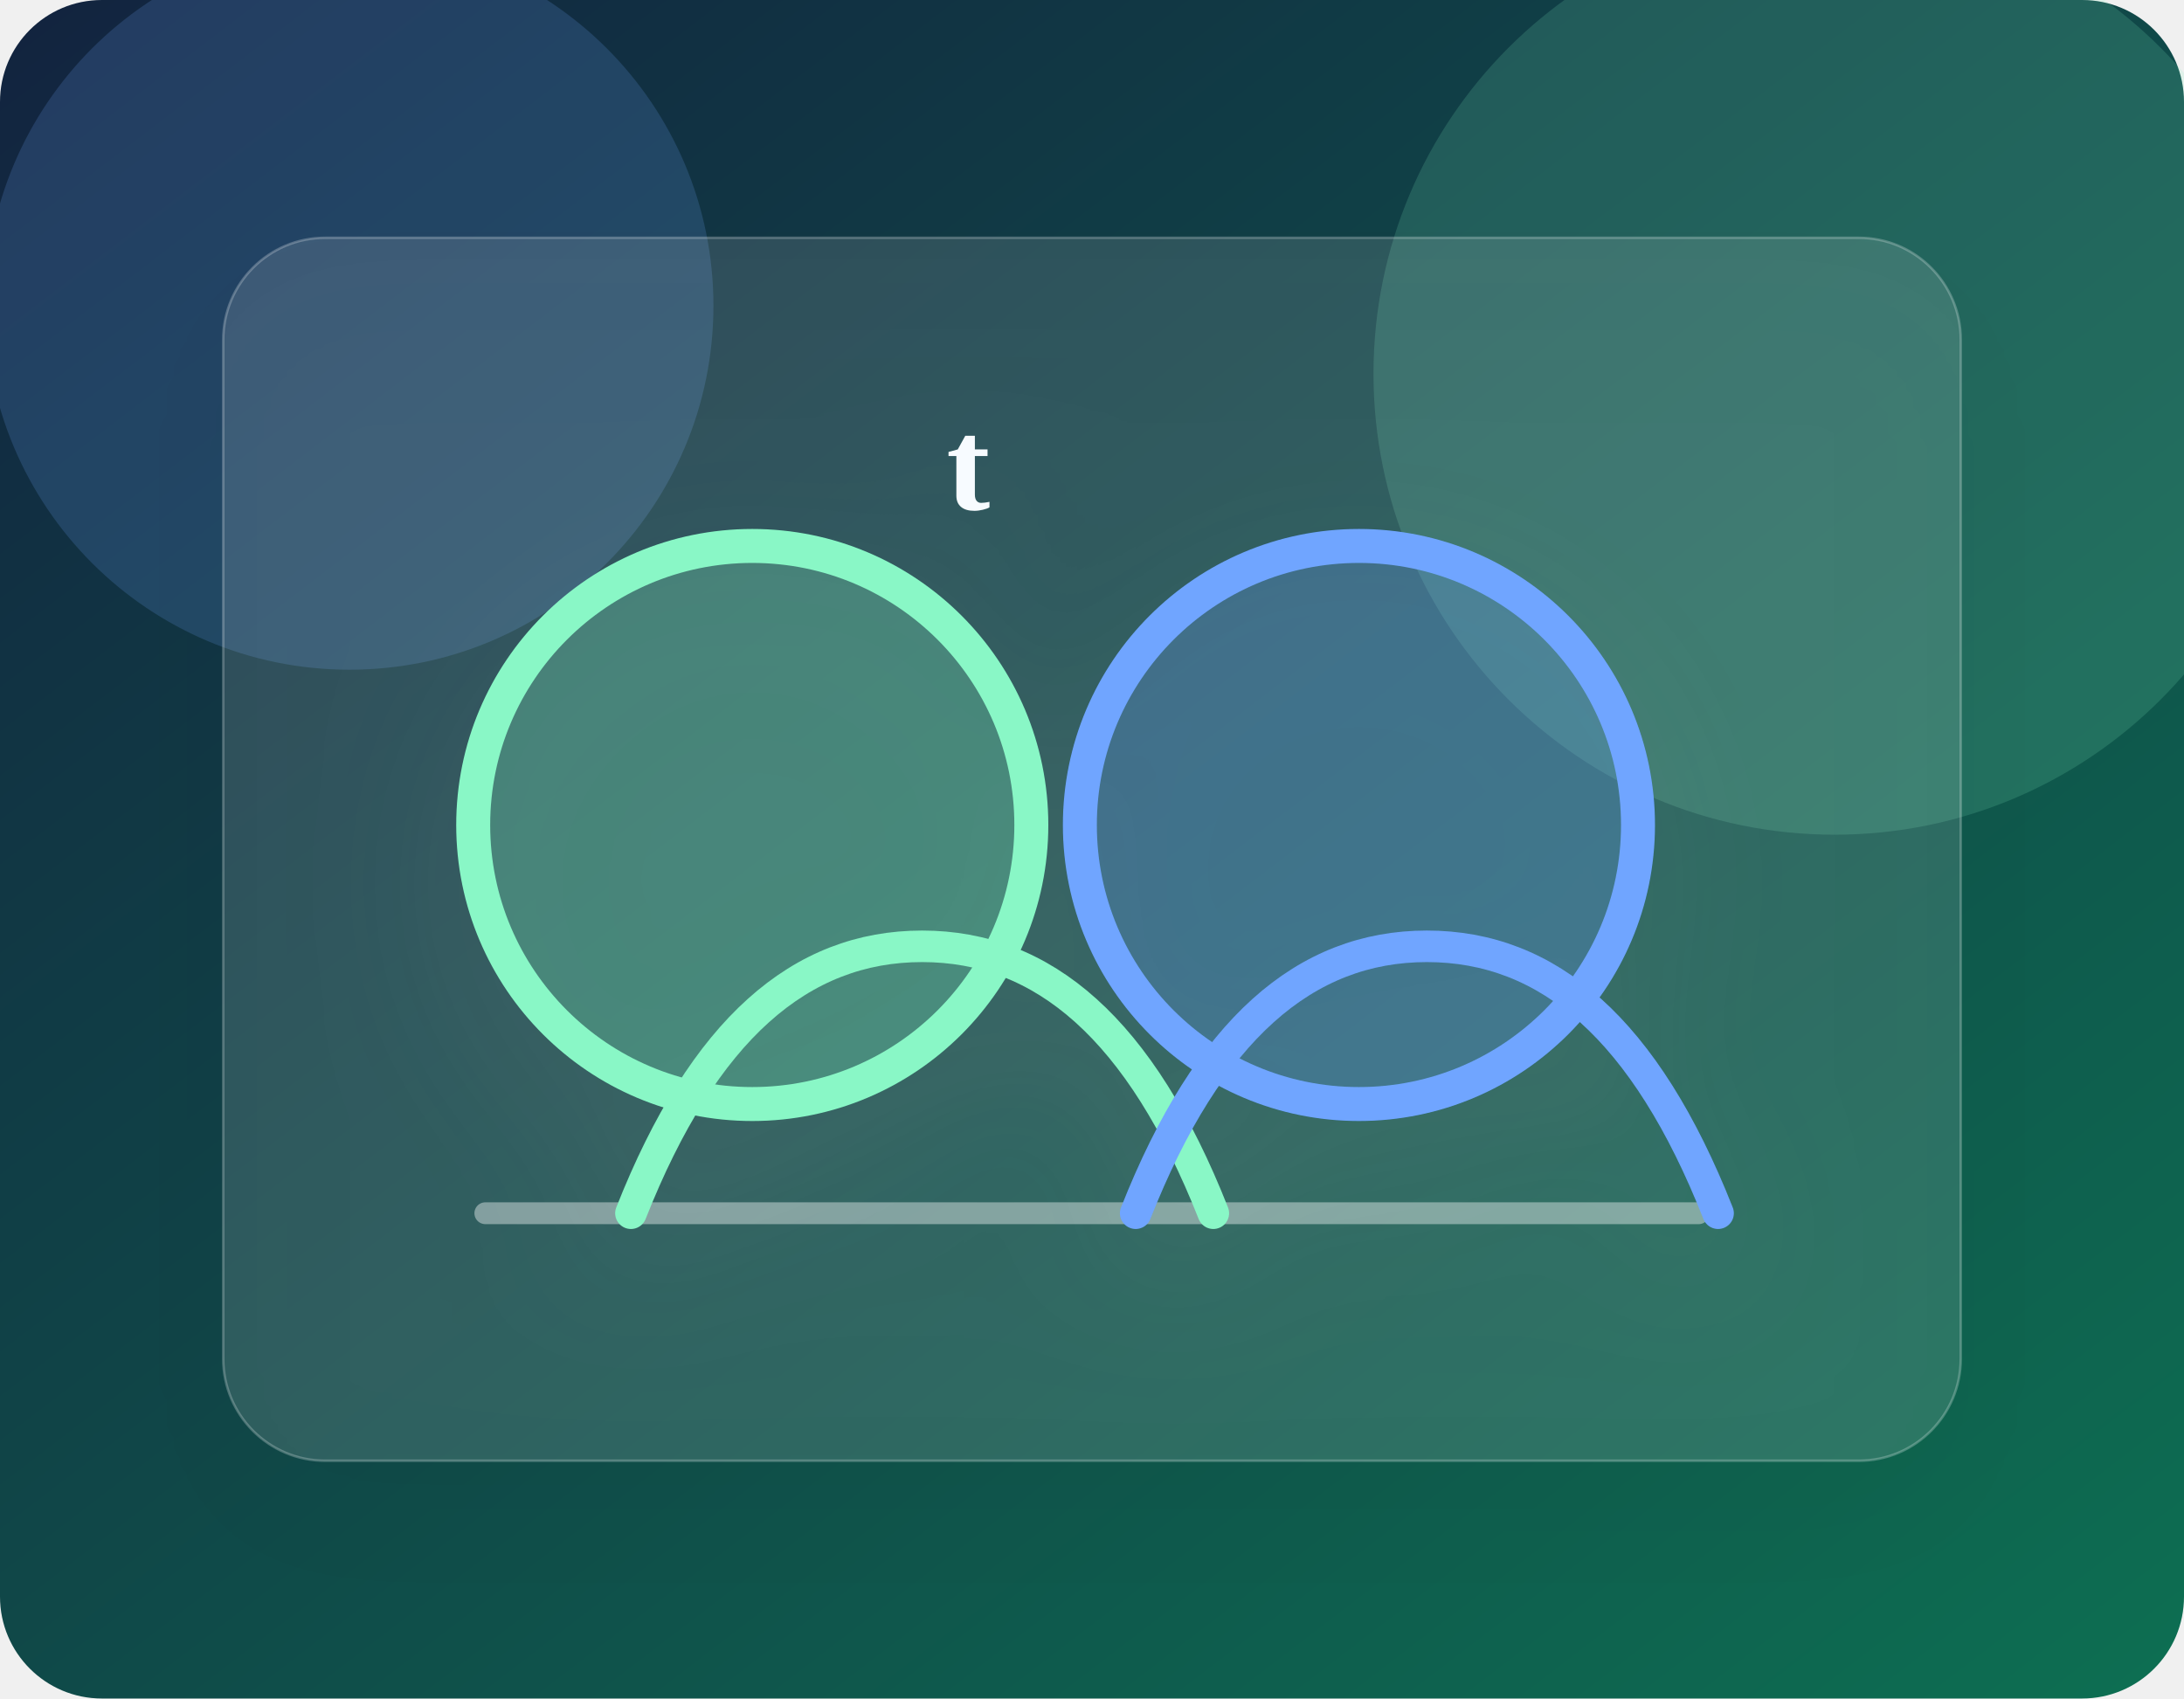
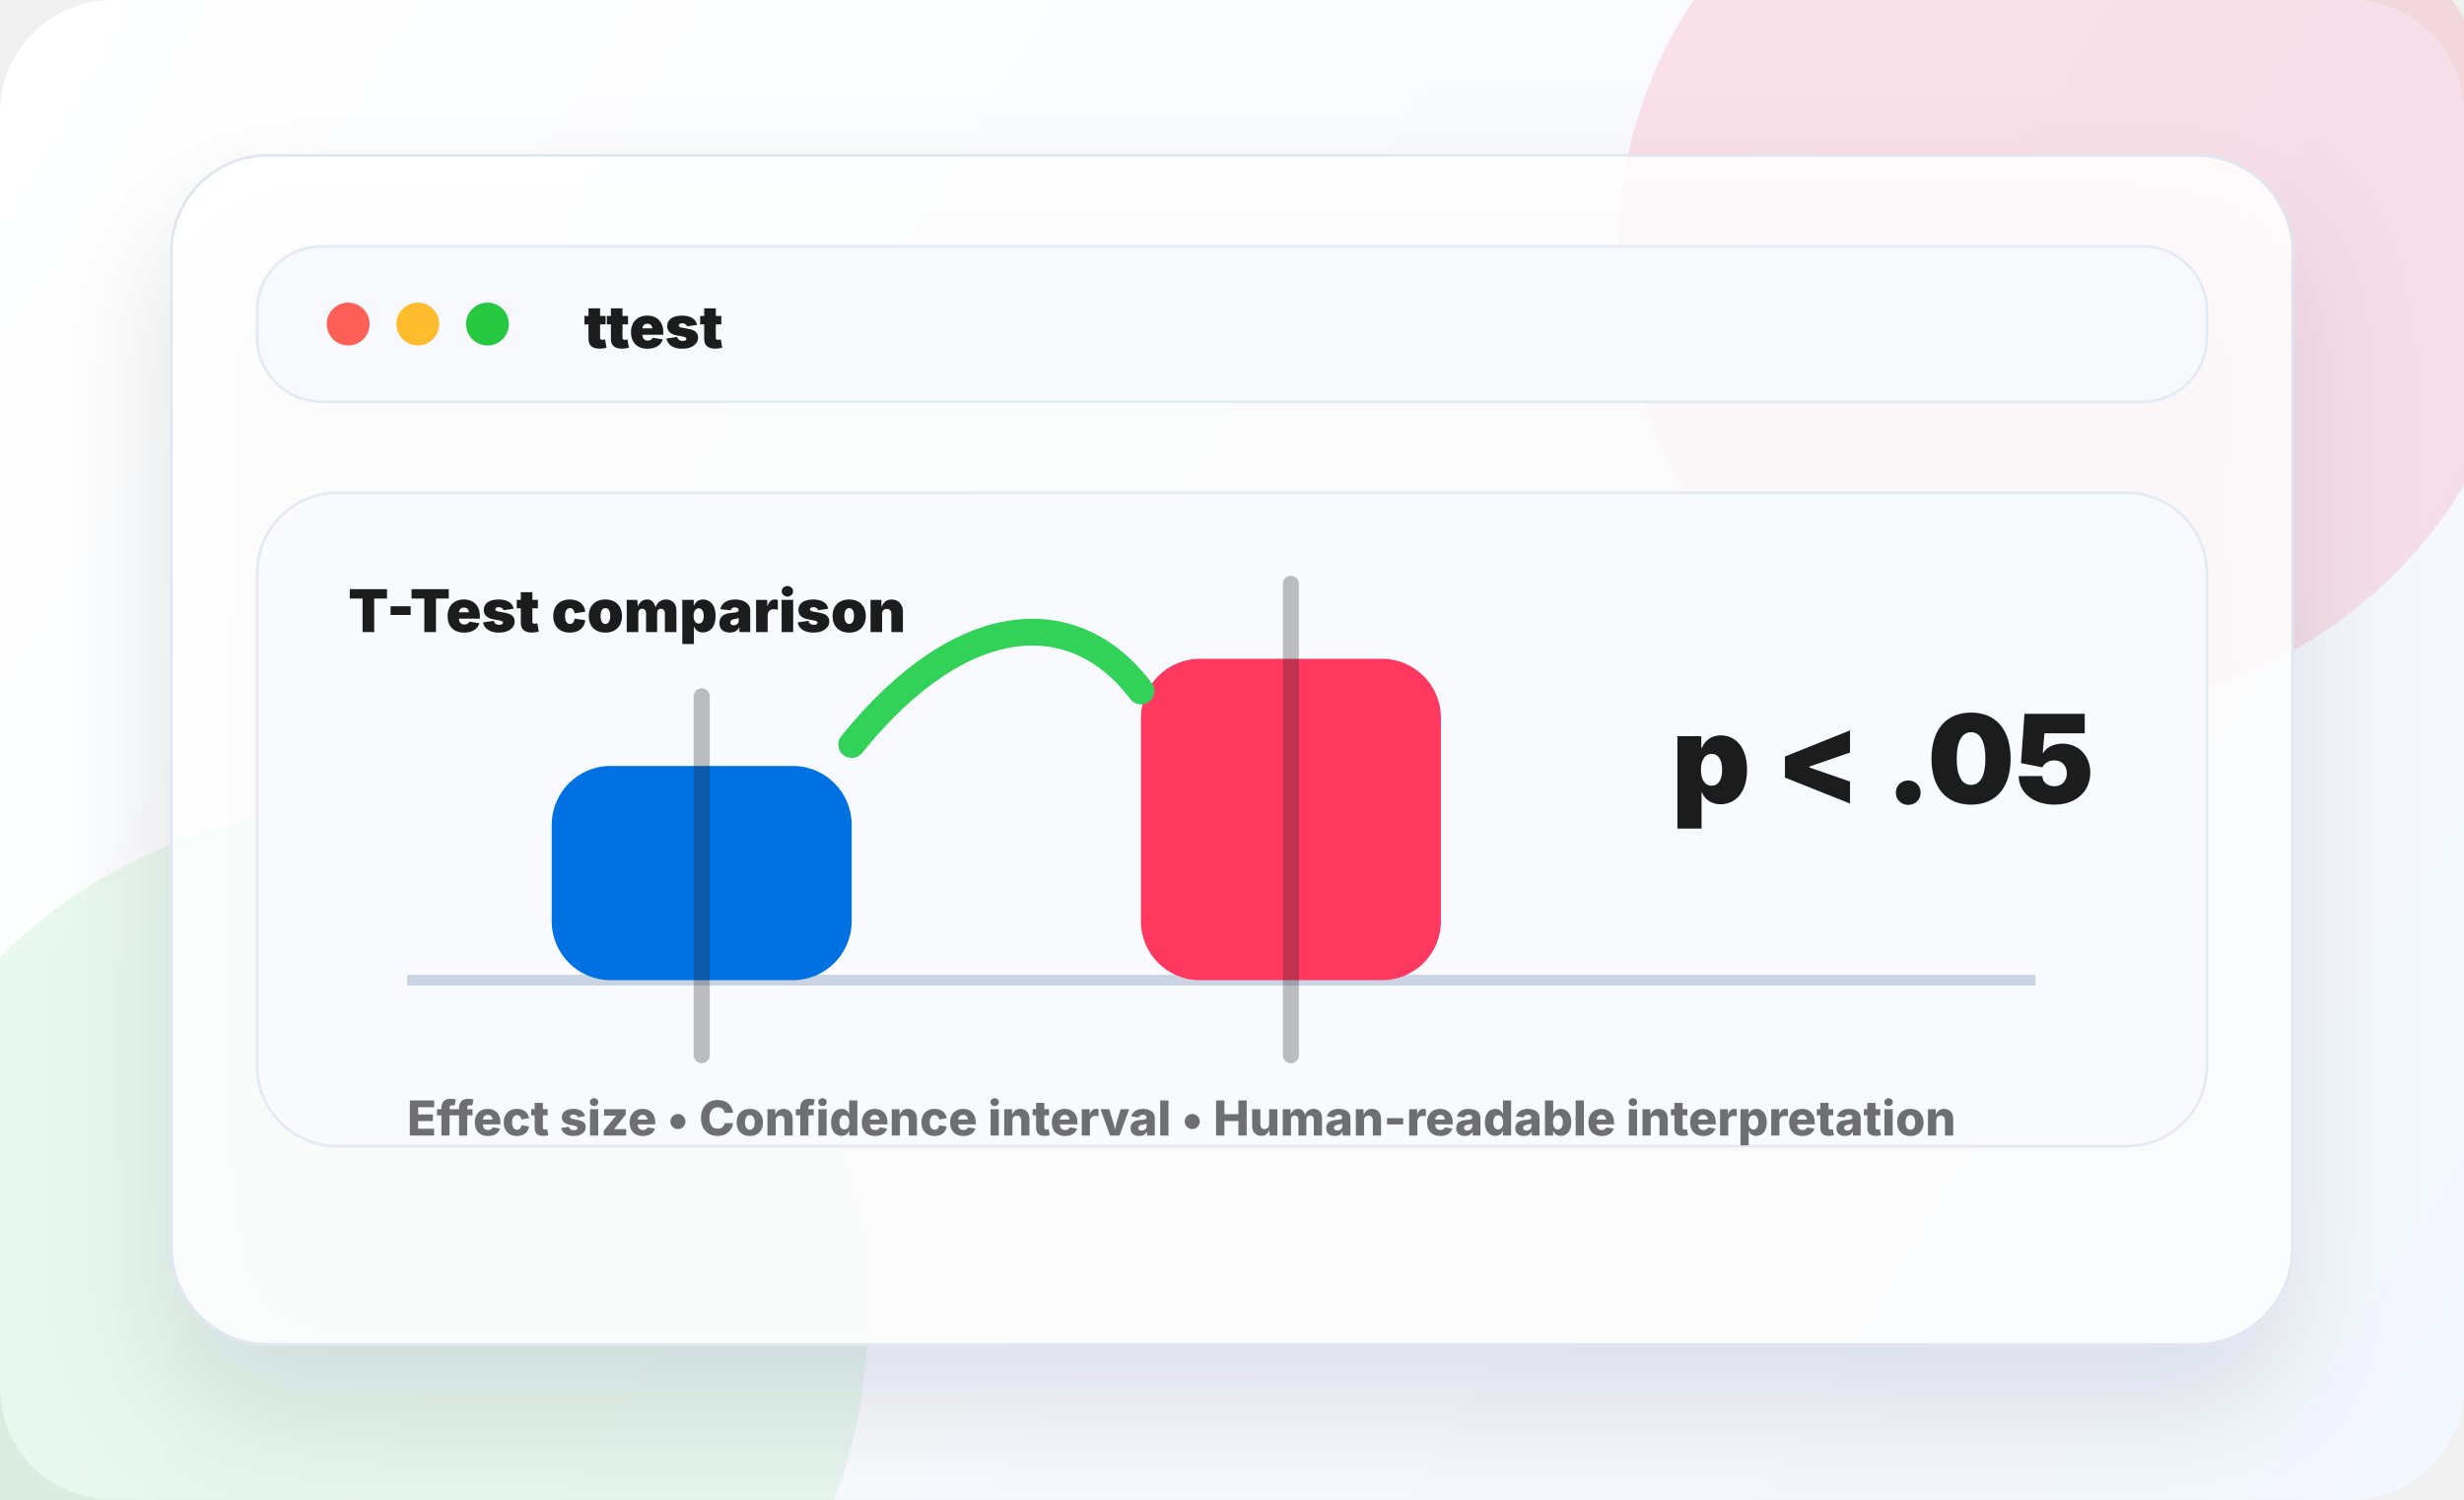
- <svg xmlns="http://www.w3.org/2000/svg" width="900" height="700" viewBox="0 0 900 700" role="img">
+ <svg xmlns="http://www.w3.org/2000/svg" viewBox="0 0 920 560" role="img" aria-labelledby="title desc">
  <defs>
-     <linearGradient id="bg" x1="0" y1="0" x2="1" y2="1">
-       <stop offset="0" stop-color="#12233f" />
-       <stop offset="1" stop-color="#0d6f52" />
+     <linearGradient id="bg" x1="0" y1="0" x2="920" y2="560" gradientUnits="userSpaceOnUse">
+       <stop stop-color="#FFFFFF" />
+       <stop offset="1" stop-color="#F3F7FF" />
    </linearGradient>
    <linearGradient id="accent" x1="0" y1="0" x2="1" y2="1">
-       <stop offset="0" stop-color="#89f7c6" />
-       <stop offset="1" stop-color="#70a5ff" />
+       <stop stop-color="#FF375F" />
+       <stop offset="1" stop-color="#0071E3" />
    </linearGradient>
-     <filter id="shadow" x="-20%" y="-20%" width="140%" height="140%">
-       <feDropShadow dx="0" dy="24" stdDeviation="28" flood-color="#000" flood-opacity=".25" />
+     <filter id="shadow" x="-12%" y="-12%" width="124%" height="136%">
+       <feDropShadow dx="0" dy="24" stdDeviation="24" flood-color="#102033" flood-opacity="0.13" />
    </filter>
  </defs>
-   <rect width="100%" height="100%" rx="42" fill="url(#bg)" />
-   <circle cx="144" cy="126" r="150" fill="#70a5ff" opacity=".18" />
-   <circle cx="756" cy="154" r="190" fill="#89f7c6" opacity=".16" />
+   <rect width="920" height="560" rx="42" fill="url(#bg)" />
+   <circle cx="774" cy="94" r="170" fill="#FF375F" opacity="0.14" />
+   <circle cx="134" cy="492" r="190" fill="#30D158" opacity="0.10" />
  <g filter="url(#shadow)">
-     <rect x="92" y="98" width="716" height="504" rx="42" fill="rgba(255,255,255,.12)" stroke="rgba(255,255,255,.24)" />
-     <circle cx="310" cy="340" r="115" fill="rgba(137,247,198,.26)" stroke="#89f7c6" stroke-width="14" />
-     <circle cx="560" cy="340" r="115" fill="rgba(112,165,255,.25)" stroke="#70a5ff" stroke-width="14" />
-     <path d="M200 500h500" stroke="rgba(255,255,255,.4)" stroke-width="9" stroke-linecap="round" />
-     <path d="M260 500c30-76 70-110 120-110s90 34 120 110" fill="none" stroke="#89f7c6" stroke-width="13" stroke-linecap="round" />
-     <path d="M468 500c30-76 70-110 120-110s90 34 120 110" fill="none" stroke="#70a5ff" stroke-width="13" stroke-linecap="round" />
-     <text x="390" y="210" fill="#f7fbff" font-size="54" font-weight="800">t</text>
+     <rect x="64" y="58" width="792" height="444" rx="36" fill="#fff" fill-opacity="0.82" stroke="#DFE6F1" />
+     <rect x="96" y="92" width="728" height="58" rx="24" fill="#F7F9FC" stroke="#E4EAF3" />
+     <circle cx="130" cy="121" r="8" fill="#FF5F57" />
+     <circle cx="156" cy="121" r="8" fill="#FFBD2E" />
+     <circle cx="182" cy="121" r="8" fill="#28C840" />
+     <text x="218" y="130" font-family="-apple-system, BlinkMacSystemFont, Segoe UI, sans-serif" font-size="22" font-weight="900" fill="#1D1D1F">ttest</text>
+     <rect x="96" y="184" width="728" height="244" rx="30" fill="#F8FAFD" stroke="#E4EAF3" />
+     <text x="130" y="236" font-family="-apple-system, BlinkMacSystemFont, Segoe UI, sans-serif" font-size="22" font-weight="900" fill="#1D1D1F">T-Test comparison</text>
+     <line x1="152" y1="366" x2="760" y2="366" stroke="#CAD4E2" stroke-width="4" />
+     <rect x="206" y="286" width="112" height="80" rx="22" fill="#0071E3" />
+     <rect x="426" y="246" width="112" height="120" rx="22" fill="#FF375F" />
+     <line x1="262" y1="260" x2="262" y2="394" stroke="#1D1D1F" stroke-width="6" stroke-linecap="round" opacity="0.28" />
+     <line x1="482" y1="218" x2="482" y2="394" stroke="#1D1D1F" stroke-width="6" stroke-linecap="round" opacity="0.28" />
+     <path d="M318 278 C360 226, 402 226, 426 258" fill="none" stroke="#30D158" stroke-width="10" stroke-linecap="round" />
+     <text x="624" y="300" font-family="-apple-system, BlinkMacSystemFont, Segoe UI, sans-serif" font-size="46" font-weight="900" fill="#1D1D1F">p &lt; .05</text>
+     <text x="152" y="424" font-family="-apple-system, BlinkMacSystemFont, Segoe UI, sans-serif" font-size="18" font-weight="800" fill="#6E6E73">Effect size • Confidence interval • Human-readable interpretation</text>
  </g>
</svg>
